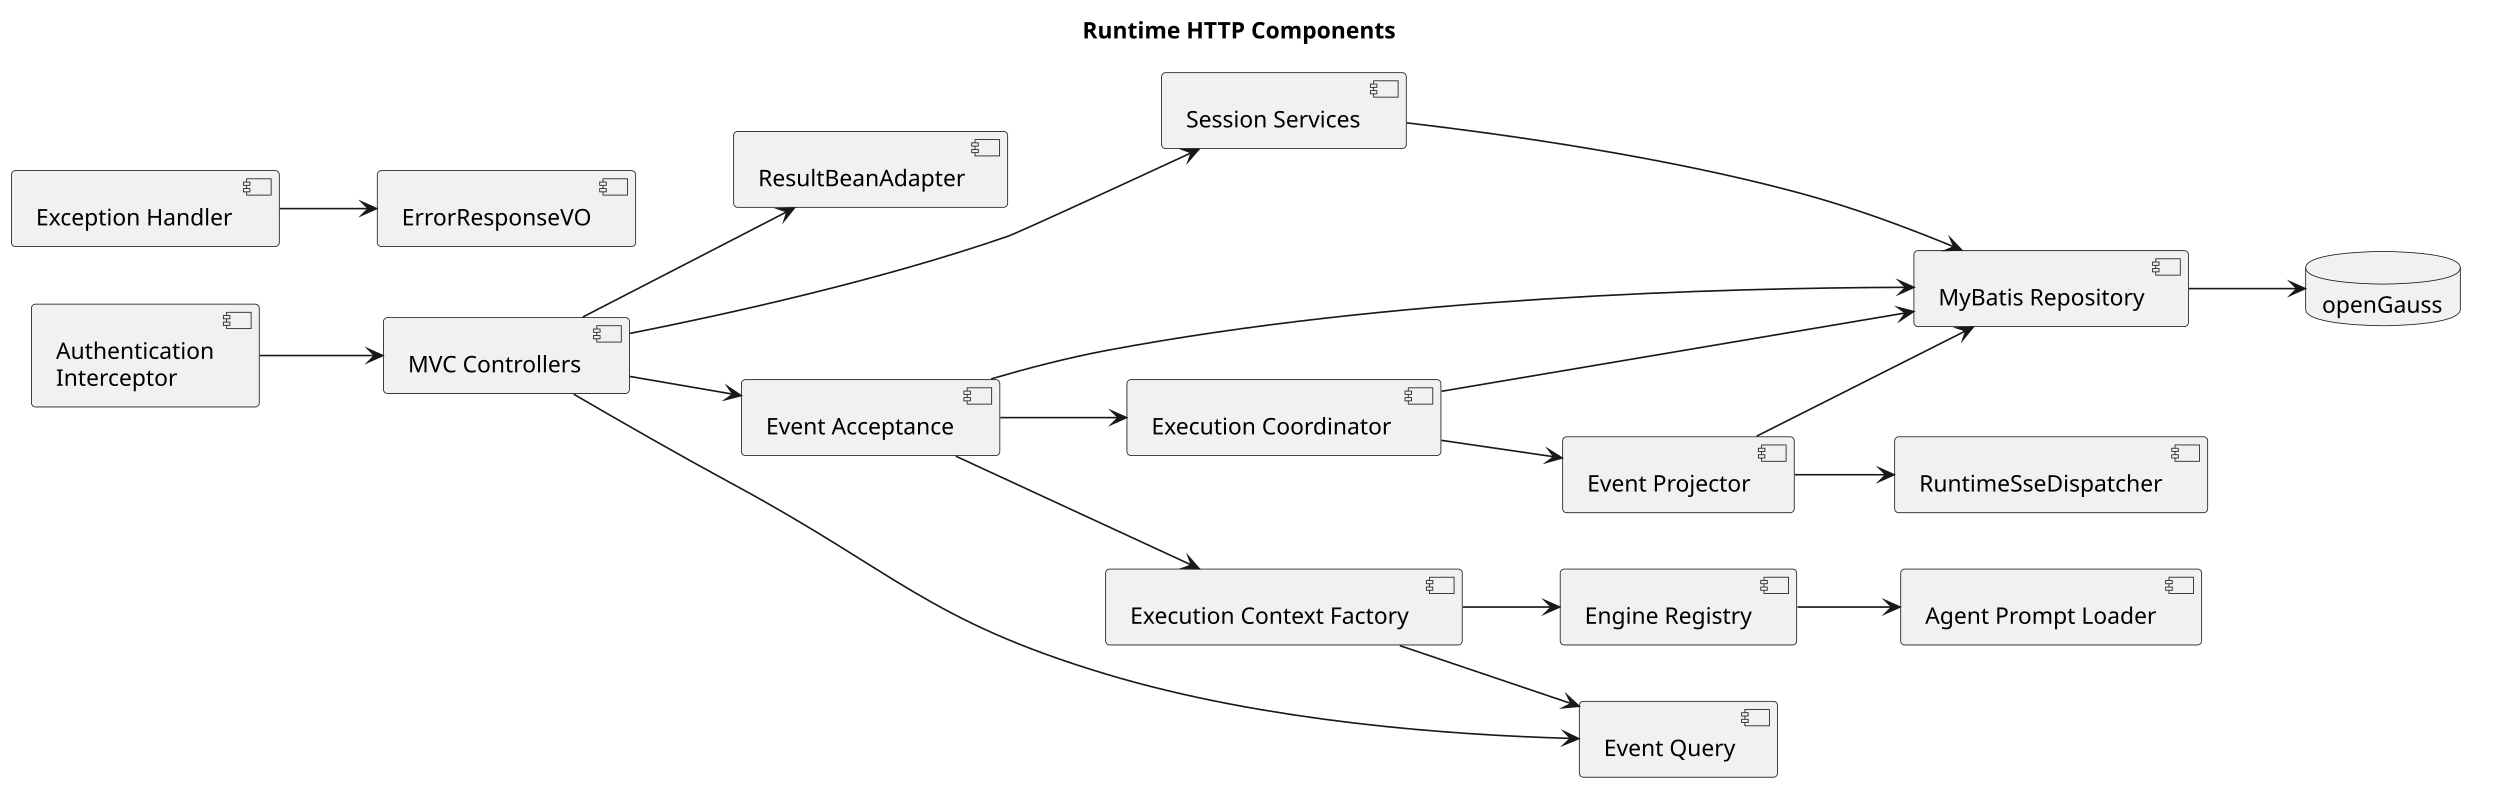
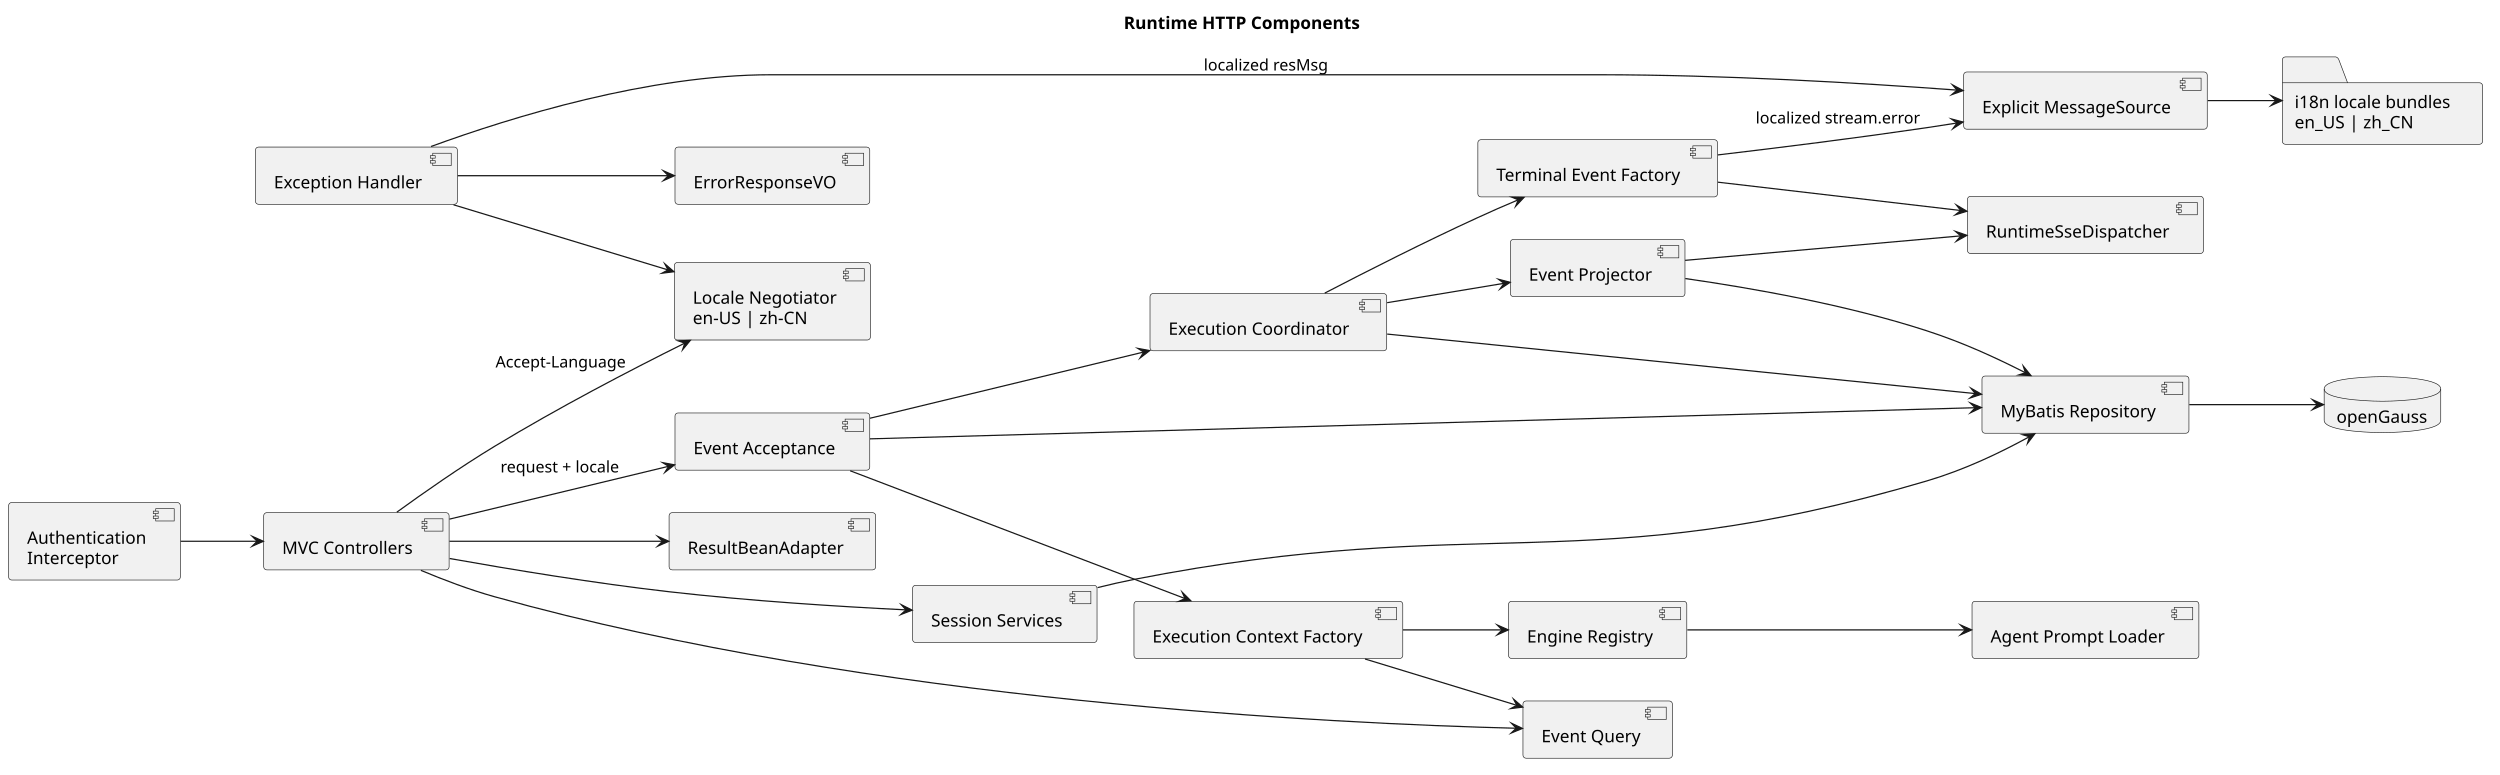
- <svg xmlns="http://www.w3.org/2000/svg" contentStyleType="text/css" data-diagram-type="DESCRIPTION" height="489px" preserveAspectRatio="none" style="width:1531px;height:489px;background:#FFFFFF;" version="1.1" viewBox="0 0 1531 489" width="1531px" zoomAndPan="magnify">
+ <svg xmlns="http://www.w3.org/2000/svg" contentStyleType="text/css" data-diagram-type="DESCRIPTION" height="629px" preserveAspectRatio="none" style="width:2031px;height:629px;background:#FFFFFF;" version="1.1" viewBox="0 0 2031 629" width="2031px" zoomAndPan="magnify">
  <defs />
  <g>
    <g class="title" data-source-line="58">
-       <text fill="#000000" font-family="sans-serif" font-size="14" font-weight="700" lengthAdjust="spacing" textLength="199.001" x="662.85" y="23.535">Runtime HTTP Components</text>
-     </g>
-     <g class="entity" data-qualified-name="Controllers" data-source-line="70" id="ent0001">
-       <rect fill="#F1F1F1" height="46.488" rx="2.5" ry="2.5" style="stroke:#181818;stroke-width:0.5;" width="150.626" x="234.85" y="194.488" />
-       <rect fill="#F1F1F1" height="10" style="stroke:#181818;stroke-width:0.5;" width="15" x="365.476" y="199.488" />
-       <rect fill="#F1F1F1" height="2" style="stroke:#181818;stroke-width:0.5;" width="4" x="363.476" y="201.488" />
-       <rect fill="#F1F1F1" height="2" style="stroke:#181818;stroke-width:0.5;" width="4" x="363.476" y="205.488" />
-       <text fill="#000000" font-family="sans-serif" font-size="14" lengthAdjust="spacing" textLength="110.626" x="249.85" y="228.023">MVC Controllers</text>
-     </g>
-     <g class="entity" data-qualified-name="Auth" data-source-line="71" id="ent0002">
-       <rect fill="#F1F1F1" height="62.977" rx="2.5" ry="2.5" style="stroke:#181818;stroke-width:0.5;" width="139.518" x="19.27" y="186.248" />
-       <rect fill="#F1F1F1" height="10" style="stroke:#181818;stroke-width:0.5;" width="15" x="138.788" y="191.248" />
-       <rect fill="#F1F1F1" height="2" style="stroke:#181818;stroke-width:0.5;" width="4" x="136.788" y="193.248" />
-       <rect fill="#F1F1F1" height="2" style="stroke:#181818;stroke-width:0.5;" width="4" x="136.788" y="197.248" />
-       <text fill="#000000" font-family="sans-serif" font-size="14" lengthAdjust="spacing" textLength="99.518" x="34.27" y="219.783">Authentication</text>
-       <text fill="#000000" font-family="sans-serif" font-size="14" lengthAdjust="spacing" textLength="74.833" x="34.27" y="236.272">Interceptor</text>
-     </g>
-     <g class="entity" data-qualified-name="Errors" data-source-line="72" id="ent0003">
-       <rect fill="#F1F1F1" height="46.488" rx="2.5" ry="2.5" style="stroke:#181818;stroke-width:0.5;" width="164.052" x="7" y="104.488" />
-       <rect fill="#F1F1F1" height="10" style="stroke:#181818;stroke-width:0.5;" width="15" x="151.052" y="109.488" />
-       <rect fill="#F1F1F1" height="2" style="stroke:#181818;stroke-width:0.5;" width="4" x="149.052" y="111.488" />
-       <rect fill="#F1F1F1" height="2" style="stroke:#181818;stroke-width:0.5;" width="4" x="149.052" y="115.488" />
-       <text fill="#000000" font-family="sans-serif" font-size="14" lengthAdjust="spacing" textLength="124.052" x="22" y="138.023">Exception Handler</text>
-     </g>
-     <g class="entity" data-qualified-name="Result" data-source-line="73" id="ent0004">
-       <rect fill="#F1F1F1" height="46.488" rx="2.5" ry="2.5" style="stroke:#181818;stroke-width:0.5;" width="167.811" x="449.28" y="80.488" />
-       <rect fill="#F1F1F1" height="10" style="stroke:#181818;stroke-width:0.5;" width="15" x="597.091" y="85.488" />
-       <rect fill="#F1F1F1" height="2" style="stroke:#181818;stroke-width:0.5;" width="4" x="595.091" y="87.488" />
-       <rect fill="#F1F1F1" height="2" style="stroke:#181818;stroke-width:0.5;" width="4" x="595.091" y="91.488" />
-       <text fill="#000000" font-family="sans-serif" font-size="14" lengthAdjust="spacing" textLength="127.811" x="464.28" y="114.023">ResultBeanAdapter</text>
-     </g>
-     <g class="entity" data-qualified-name="ErrorBody" data-source-line="74" id="ent0005">
-       <rect fill="#F1F1F1" height="46.488" rx="2.5" ry="2.5" style="stroke:#181818;stroke-width:0.5;" width="158.227" x="231.05" y="104.488" />
-       <rect fill="#F1F1F1" height="10" style="stroke:#181818;stroke-width:0.5;" width="15" x="369.277" y="109.488" />
-       <rect fill="#F1F1F1" height="2" style="stroke:#181818;stroke-width:0.5;" width="4" x="367.277" y="111.488" />
-       <rect fill="#F1F1F1" height="2" style="stroke:#181818;stroke-width:0.5;" width="4" x="367.277" y="115.488" />
-       <text fill="#000000" font-family="sans-serif" font-size="14" lengthAdjust="spacing" textLength="118.228" x="246.05" y="138.023">ErrorResponseVO</text>
-     </g>
-     <g class="entity" data-qualified-name="Sessions" data-source-line="75" id="ent0006">
-       <rect fill="#F1F1F1" height="46.488" rx="2.5" ry="2.5" style="stroke:#181818;stroke-width:0.5;" width="149.847" x="711.36" y="44.488" />
-       <rect fill="#F1F1F1" height="10" style="stroke:#181818;stroke-width:0.5;" width="15" x="841.207" y="49.488" />
-       <rect fill="#F1F1F1" height="2" style="stroke:#181818;stroke-width:0.5;" width="4" x="839.207" y="51.488" />
-       <rect fill="#F1F1F1" height="2" style="stroke:#181818;stroke-width:0.5;" width="4" x="839.207" y="55.488" />
-       <text fill="#000000" font-family="sans-serif" font-size="14" lengthAdjust="spacing" textLength="109.847" x="726.36" y="78.023">Session Services</text>
-     </g>
-     <g class="entity" data-qualified-name="Events" data-source-line="76" id="ent0007">
-       <rect fill="#F1F1F1" height="46.488" rx="2.5" ry="2.5" style="stroke:#181818;stroke-width:0.5;" width="158.227" x="454.07" y="232.488" />
-       <rect fill="#F1F1F1" height="10" style="stroke:#181818;stroke-width:0.5;" width="15" x="592.298" y="237.488" />
-       <rect fill="#F1F1F1" height="2" style="stroke:#181818;stroke-width:0.5;" width="4" x="590.298" y="239.488" />
-       <rect fill="#F1F1F1" height="2" style="stroke:#181818;stroke-width:0.5;" width="4" x="590.298" y="243.488" />
-       <text fill="#000000" font-family="sans-serif" font-size="14" lengthAdjust="spacing" textLength="118.228" x="469.07" y="266.023">Event Acceptance</text>
-     </g>
-     <g class="entity" data-qualified-name="Queries" data-source-line="77" id="ent0008">
-       <rect fill="#F1F1F1" height="46.488" rx="2.5" ry="2.5" style="stroke:#181818;stroke-width:0.5;" width="121.395" x="967.18" y="429.488" />
-       <rect fill="#F1F1F1" height="10" style="stroke:#181818;stroke-width:0.5;" width="15" x="1068.575" y="434.488" />
-       <rect fill="#F1F1F1" height="2" style="stroke:#181818;stroke-width:0.5;" width="4" x="1066.575" y="436.488" />
-       <rect fill="#F1F1F1" height="2" style="stroke:#181818;stroke-width:0.5;" width="4" x="1066.575" y="440.488" />
-       <text fill="#000000" font-family="sans-serif" font-size="14" lengthAdjust="spacing" textLength="81.395" x="982.18" y="463.023">Event Query</text>
-     </g>
-     <g class="entity" data-qualified-name="Context" data-source-line="78" id="ent0009">
-       <rect fill="#F1F1F1" height="46.488" rx="2.5" ry="2.5" style="stroke:#181818;stroke-width:0.5;" width="218.384" x="677.09" y="348.488" />
-       <rect fill="#F1F1F1" height="10" style="stroke:#181818;stroke-width:0.5;" width="15" x="875.474" y="353.488" />
-       <rect fill="#F1F1F1" height="2" style="stroke:#181818;stroke-width:0.5;" width="4" x="873.474" y="355.488" />
-       <rect fill="#F1F1F1" height="2" style="stroke:#181818;stroke-width:0.5;" width="4" x="873.474" y="359.488" />
-       <text fill="#000000" font-family="sans-serif" font-size="14" lengthAdjust="spacing" textLength="178.384" x="692.09" y="382.023">Execution Context Factory</text>
-     </g>
-     <g class="entity" data-qualified-name="Coordinator" data-source-line="79" id="ent0010">
-       <rect fill="#F1F1F1" height="46.488" rx="2.5" ry="2.5" style="stroke:#181818;stroke-width:0.5;" width="192.291" x="690.14" y="232.488" />
-       <rect fill="#F1F1F1" height="10" style="stroke:#181818;stroke-width:0.5;" width="15" x="862.431" y="237.488" />
-       <rect fill="#F1F1F1" height="2" style="stroke:#181818;stroke-width:0.5;" width="4" x="860.431" y="239.488" />
-       <rect fill="#F1F1F1" height="2" style="stroke:#181818;stroke-width:0.5;" width="4" x="860.431" y="243.488" />
-       <text fill="#000000" font-family="sans-serif" font-size="14" lengthAdjust="spacing" textLength="152.291" x="705.14" y="266.023">Execution Coordinator</text>
-     </g>
-     <g class="entity" data-qualified-name="Projector" data-source-line="80" id="ent0011">
-       <rect fill="#F1F1F1" height="46.488" rx="2.5" ry="2.5" style="stroke:#181818;stroke-width:0.5;" width="141.849" x="956.96" y="267.488" />
-       <rect fill="#F1F1F1" height="10" style="stroke:#181818;stroke-width:0.5;" width="15" x="1078.809" y="272.488" />
-       <rect fill="#F1F1F1" height="2" style="stroke:#181818;stroke-width:0.5;" width="4" x="1076.809" y="274.488" />
-       <rect fill="#F1F1F1" height="2" style="stroke:#181818;stroke-width:0.5;" width="4" x="1076.809" y="278.488" />
-       <text fill="#000000" font-family="sans-serif" font-size="14" lengthAdjust="spacing" textLength="101.849" x="971.96" y="301.023">Event Projector</text>
-     </g>
-     <g class="entity" data-qualified-name="Sse" data-source-line="81" id="ent0012">
-       <rect fill="#F1F1F1" height="46.488" rx="2.5" ry="2.5" style="stroke:#181818;stroke-width:0.5;" width="191.696" x="1160.29" y="267.488" />
-       <rect fill="#F1F1F1" height="10" style="stroke:#181818;stroke-width:0.5;" width="15" x="1331.986" y="272.488" />
-       <rect fill="#F1F1F1" height="2" style="stroke:#181818;stroke-width:0.5;" width="4" x="1329.986" y="274.488" />
-       <rect fill="#F1F1F1" height="2" style="stroke:#181818;stroke-width:0.5;" width="4" x="1329.986" y="278.488" />
-       <text fill="#000000" font-family="sans-serif" font-size="14" lengthAdjust="spacing" textLength="151.696" x="1175.29" y="301.023">RuntimeSseDispatcher</text>
-     </g>
-     <g class="entity" data-qualified-name="Engine" data-source-line="82" id="ent0013">
-       <rect fill="#F1F1F1" height="46.488" rx="2.5" ry="2.5" style="stroke:#181818;stroke-width:0.5;" width="144.815" x="955.47" y="348.488" />
-       <rect fill="#F1F1F1" height="10" style="stroke:#181818;stroke-width:0.5;" width="15" x="1080.285" y="353.488" />
-       <rect fill="#F1F1F1" height="2" style="stroke:#181818;stroke-width:0.5;" width="4" x="1078.285" y="355.488" />
-       <rect fill="#F1F1F1" height="2" style="stroke:#181818;stroke-width:0.5;" width="4" x="1078.285" y="359.488" />
-       <text fill="#000000" font-family="sans-serif" font-size="14" lengthAdjust="spacing" textLength="104.815" x="970.47" y="382.023">Engine Registry</text>
-     </g>
-     <g class="entity" data-qualified-name="Prompt" data-source-line="83" id="ent0014">
-       <rect fill="#F1F1F1" height="46.488" rx="2.5" ry="2.5" style="stroke:#181818;stroke-width:0.5;" width="184.293" x="1163.99" y="348.488" />
-       <rect fill="#F1F1F1" height="10" style="stroke:#181818;stroke-width:0.5;" width="15" x="1328.283" y="353.488" />
-       <rect fill="#F1F1F1" height="2" style="stroke:#181818;stroke-width:0.5;" width="4" x="1326.283" y="355.488" />
-       <rect fill="#F1F1F1" height="2" style="stroke:#181818;stroke-width:0.5;" width="4" x="1326.283" y="359.488" />
-       <text fill="#000000" font-family="sans-serif" font-size="14" lengthAdjust="spacing" textLength="144.293" x="1178.99" y="382.023">Agent Prompt Loader</text>
-     </g>
-     <g class="entity" data-qualified-name="Repository" data-source-line="84" id="ent0015">
-       <rect fill="#F1F1F1" height="46.488" rx="2.5" ry="2.5" style="stroke:#181818;stroke-width:0.5;" width="168.133" x="1172.07" y="153.488" />
-       <rect fill="#F1F1F1" height="10" style="stroke:#181818;stroke-width:0.5;" width="15" x="1320.203" y="158.488" />
-       <rect fill="#F1F1F1" height="2" style="stroke:#181818;stroke-width:0.5;" width="4" x="1318.203" y="160.488" />
-       <rect fill="#F1F1F1" height="2" style="stroke:#181818;stroke-width:0.5;" width="4" x="1318.203" y="164.488" />
-       <text fill="#000000" font-family="sans-serif" font-size="14" lengthAdjust="spacing" textLength="128.133" x="1187.07" y="187.023">MyBatis Repository</text>
-     </g>
-     <g class="entity" data-qualified-name="Db" data-source-line="85" id="ent0016">
-       <path d="M1411.99,163.988 C1411.99,153.988 1459.345,153.988 1459.345,153.988 C1459.345,153.988 1506.7,153.988 1506.7,163.988 L1506.7,189.477 C1506.7,199.477 1459.345,199.477 1459.345,199.477 C1459.345,199.477 1411.99,199.477 1411.99,189.477 L1411.99,163.988" fill="#F1F1F1" style="stroke:#181818;stroke-width:0.5;" />
-       <path d="M1411.99,163.988 C1411.99,173.988 1459.345,173.988 1459.345,173.988 C1459.345,173.988 1506.7,173.988 1506.7,163.988" fill="none" style="stroke:#181818;stroke-width:0.5;" />
-       <text fill="#000000" font-family="sans-serif" font-size="14" lengthAdjust="spacing" textLength="74.71" x="1421.99" y="191.523">openGauss</text>
-     </g>
-     <g class="link" data-entity-1="ent0002" data-entity-2="ent0001" data-link-type="dependency" data-source-line="87" id="lnk17">
-       <path d="M159.06,217.738 C183.02,217.738 205,217.738 229.4,217.738" fill="none" id="Auth-to-Controllers" style="stroke:#181818;stroke-width:1;" />
-       <polygon fill="#181818" points="234.4,217.738,225.4,213.738,229.4,217.738,225.4,221.738,234.4,217.738" style="stroke:#181818;stroke-width:1;stroke-linejoin:miter;stroke-miterlimit:10;" />
-     </g>
-     <g class="link" data-entity-1="ent0001" data-entity-2="ent0006" data-link-type="dependency" data-source-line="88" id="lnk18">
-       <path d="M385.88,204.148 C448.54,191.758 539.91,171.328 617.09,144.738 C623.14,142.648 682.402,115.367 729.642,93.517" fill="none" id="Controllers-to-Sessions" style="stroke:#181818;stroke-width:1;" />
-       <polygon fill="#181818" points="734.18,91.418,724.332,91.566,729.642,93.517,727.691,98.827,734.18,91.418" style="stroke:#181818;stroke-width:1;stroke-linejoin:miter;stroke-miterlimit:10;" />
-     </g>
-     <g class="link" data-entity-1="ent0001" data-entity-2="ent0007" data-link-type="dependency" data-source-line="89" id="lnk19">
-       <path d="M385.68,230.548 C407.62,234.318 426.742,237.601 448.902,241.411" fill="none" id="Controllers-to-Events" style="stroke:#181818;stroke-width:1;" />
-       <polygon fill="#181818" points="453.83,242.258,445.638,236.791,448.902,241.411,444.282,244.675,453.83,242.258" style="stroke:#181818;stroke-width:1;stroke-linejoin:miter;stroke-miterlimit:10;" />
-     </g>
-     <g class="link" data-entity-1="ent0001" data-entity-2="ent0008" data-link-type="dependency" data-source-line="90" id="lnk20">
-       <path d="M351.37,241.418 C378.77,257.388 415.98,278.748 449.28,296.738 C549.25,350.738 568.29,379.978 677.09,412.738 C775.71,442.428 891.052,450.22 961.792,452.18" fill="none" id="Controllers-to-Queries" style="stroke:#181818;stroke-width:1;" />
-       <polygon fill="#181818" points="966.79,452.318,957.904,448.07,961.792,452.18,957.683,456.067,966.79,452.318" style="stroke:#181818;stroke-width:1;stroke-linejoin:miter;stroke-miterlimit:10;" />
-     </g>
-     <g class="link" data-entity-1="ent0001" data-entity-2="ent0004" data-link-type="dependency" data-source-line="91" id="lnk21">
-       <path d="M356.96,194.108 C394.89,174.548 444.086,149.169 482.006,129.619" fill="none" id="Controllers-to-Result" style="stroke:#181818;stroke-width:1;" />
-       <polygon fill="#181818" points="486.45,127.328,476.618,127.897,482.006,129.619,480.284,135.008,486.45,127.328" style="stroke:#181818;stroke-width:1;stroke-linejoin:miter;stroke-miterlimit:10;" />
-     </g>
-     <g class="link" data-entity-1="ent0003" data-entity-2="ent0005" data-link-type="dependency" data-source-line="92" id="lnk22">
-       <path d="M171.31,127.738 C190.68,127.738 206.31,127.738 225.56,127.738" fill="none" id="Errors-to-ErrorBody" style="stroke:#181818;stroke-width:1;" />
-       <polygon fill="#181818" points="230.56,127.738,221.56,123.738,225.56,127.738,221.56,131.738,230.56,127.738" style="stroke:#181818;stroke-width:1;stroke-linejoin:miter;stroke-miterlimit:10;" />
-     </g>
-     <g class="link" data-entity-1="ent0006" data-entity-2="ent0015" data-link-type="dependency" data-source-line="93" id="lnk23">
-       <path d="M861.54,75.238 C925.54,82.738 1020.01,96.278 1100.29,117.738 C1134.61,126.908 1167.237,139.065 1196.597,151.155" fill="none" id="Sessions-to-Repository" style="stroke:#181818;stroke-width:1;" />
-       <polygon fill="#181818" points="1201.22,153.058,1194.421,145.933,1196.597,151.155,1191.375,153.33,1201.22,153.058" style="stroke:#181818;stroke-width:1;stroke-linejoin:miter;stroke-miterlimit:10;" />
-     </g>
-     <g class="link" data-entity-1="ent0007" data-entity-2="ent0015" data-link-type="dependency" data-source-line="94" id="lnk24">
-       <path d="M606.99,232.018 C629.28,225.518 654.01,219.088 677.09,214.738 C851.04,181.958 1054.02,176.303 1167.03,175.963" fill="none" id="Events-to-Repository" style="stroke:#181818;stroke-width:1;" />
-       <polygon fill="#181818" points="1172.03,175.948,1163.018,171.975,1167.03,175.963,1163.042,179.975,1172.03,175.948" style="stroke:#181818;stroke-width:1;stroke-linejoin:miter;stroke-miterlimit:10;" />
-     </g>
-     <g class="link" data-entity-1="ent0007" data-entity-2="ent0009" data-link-type="dependency" data-source-line="95" id="lnk25">
-       <path d="M585.3,279.348 C628.75,299.418 686.271,325.992 729.701,346.052" fill="none" id="Events-to-Context" style="stroke:#181818;stroke-width:1;" />
-       <polygon fill="#181818" points="734.24,348.148,727.747,340.743,729.701,346.052,724.392,348.006,734.24,348.148" style="stroke:#181818;stroke-width:1;stroke-linejoin:miter;stroke-miterlimit:10;" />
-     </g>
-     <g class="link" data-entity-1="ent0007" data-entity-2="ent0010" data-link-type="dependency" data-source-line="96" id="lnk26">
-       <path d="M612.6,255.738 C637.06,255.738 659.32,255.738 684.81,255.738" fill="none" id="Events-to-Coordinator" style="stroke:#181818;stroke-width:1;" />
-       <polygon fill="#181818" points="689.81,255.738,680.81,251.738,684.81,255.738,680.81,259.738,689.81,255.738" style="stroke:#181818;stroke-width:1;stroke-linejoin:miter;stroke-miterlimit:10;" />
-     </g>
-     <g class="link" data-entity-1="ent0009" data-entity-2="ent0008" data-link-type="dependency" data-source-line="97" id="lnk27">
-       <path d="M857.23,395.378 C892.04,407.148 928.943,419.627 962.263,430.887" fill="none" id="Context-to-Queries" style="stroke:#181818;stroke-width:1;" />
-       <polygon fill="#181818" points="967,432.488,959.754,425.817,962.263,430.887,957.193,433.396,967,432.488" style="stroke:#181818;stroke-width:1;stroke-linejoin:miter;stroke-miterlimit:10;" />
-     </g>
-     <g class="link" data-entity-1="ent0009" data-entity-2="ent0013" data-link-type="dependency" data-source-line="98" id="lnk28">
-       <path d="M895.87,371.738 C915.92,371.738 931.41,371.738 950.04,371.738" fill="none" id="Context-to-Engine" style="stroke:#181818;stroke-width:1;" />
-       <polygon fill="#181818" points="955.04,371.738,946.04,367.738,950.04,371.738,946.04,375.738,955.04,371.738" style="stroke:#181818;stroke-width:1;stroke-linejoin:miter;stroke-miterlimit:10;" />
-     </g>
-     <g class="link" data-entity-1="ent0010" data-entity-2="ent0011" data-link-type="dependency" data-source-line="99" id="lnk29">
-       <path d="M882.67,269.668 C907.33,273.268 928.492,276.367 951.612,279.737" fill="none" id="Coordinator-to-Projector" style="stroke:#181818;stroke-width:1;" />
-       <polygon fill="#181818" points="956.56,280.458,948.231,275.202,951.612,279.737,947.077,283.118,956.56,280.458" style="stroke:#181818;stroke-width:1;stroke-linejoin:miter;stroke-miterlimit:10;" />
-     </g>
-     <g class="link" data-entity-1="ent0010" data-entity-2="ent0015" data-link-type="dependency" data-source-line="100" id="lnk30">
-       <path d="M882.81,239.608 C967.79,225.258 1085.91,205.311 1166.96,191.621" fill="none" id="Coordinator-to-Repository" style="stroke:#181818;stroke-width:1;" />
-       <polygon fill="#181818" points="1171.89,190.788,1162.35,188.343,1166.96,191.621,1163.682,196.231,1171.89,190.788" style="stroke:#181818;stroke-width:1;stroke-linejoin:miter;stroke-miterlimit:10;" />
-     </g>
-     <g class="link" data-entity-1="ent0011" data-entity-2="ent0015" data-link-type="dependency" data-source-line="101" id="lnk31">
-       <path d="M1075.76,267.108 C1114.59,247.548 1165.034,222.127 1203.854,202.577" fill="none" id="Projector-to-Repository" style="stroke:#181818;stroke-width:1;" />
-       <polygon fill="#181818" points="1208.32,200.328,1198.483,200.804,1203.854,202.577,1202.081,207.949,1208.32,200.328" style="stroke:#181818;stroke-width:1;stroke-linejoin:miter;stroke-miterlimit:10;" />
-     </g>
-     <g class="link" data-entity-1="ent0011" data-entity-2="ent0012" data-link-type="dependency" data-source-line="102" id="lnk32">
-       <path d="M1099.23,290.738 C1118.43,290.738 1134.56,290.738 1154.89,290.738" fill="none" id="Projector-to-Sse" style="stroke:#181818;stroke-width:1;" />
-       <polygon fill="#181818" points="1159.89,290.738,1150.89,286.738,1154.89,290.738,1150.89,294.738,1159.89,290.738" style="stroke:#181818;stroke-width:1;stroke-linejoin:miter;stroke-miterlimit:10;" />
-     </g>
-     <g class="link" data-entity-1="ent0013" data-entity-2="ent0014" data-link-type="dependency" data-source-line="103" id="lnk33">
-       <path d="M1100.78,371.738 C1120.71,371.738 1137.61,371.738 1158.5,371.738" fill="none" id="Engine-to-Prompt" style="stroke:#181818;stroke-width:1;" />
-       <polygon fill="#181818" points="1163.5,371.738,1154.5,367.738,1158.5,371.738,1154.5,375.738,1163.5,371.738" style="stroke:#181818;stroke-width:1;stroke-linejoin:miter;stroke-miterlimit:10;" />
-     </g>
-     <g class="link" data-entity-1="ent0015" data-entity-2="ent0016" data-link-type="dependency" data-source-line="104" id="lnk34">
-       <path d="M1340.43,176.738 C1364.75,176.738 1385.47,176.738 1406.66,176.738" fill="none" id="Repository-to-Db" style="stroke:#181818;stroke-width:1;" />
-       <polygon fill="#181818" points="1411.66,176.738,1402.66,172.738,1406.66,176.738,1402.66,180.738,1411.66,176.738" style="stroke:#181818;stroke-width:1;stroke-linejoin:miter;stroke-miterlimit:10;" />
+       <text fill="#000000" font-family="sans-serif" font-size="14" font-weight="700" lengthAdjust="spacing" textLength="199.001" x="912.919" y="23.535">Runtime HTTP Components</text>
+     </g>
+     <g class="entity" data-qualified-name="Controllers" data-source-line="74" id="ent0001">
+       <rect fill="#F1F1F1" height="46.488" rx="2.5" ry="2.5" style="stroke:#181818;stroke-width:0.5;" width="150.626" x="214.23" y="416.481" />
+       <rect fill="#F1F1F1" height="10" style="stroke:#181818;stroke-width:0.5;" width="15" x="344.856" y="421.481" />
+       <rect fill="#F1F1F1" height="2" style="stroke:#181818;stroke-width:0.5;" width="4" x="342.856" y="423.481" />
+       <rect fill="#F1F1F1" height="2" style="stroke:#181818;stroke-width:0.5;" width="4" x="342.856" y="427.481" />
+       <text fill="#000000" font-family="sans-serif" font-size="14" lengthAdjust="spacing" textLength="110.626" x="229.23" y="450.016">MVC Controllers</text>
+     </g>
+     <g class="entity" data-qualified-name="Auth" data-source-line="75" id="ent0002">
+       <rect fill="#F1F1F1" height="62.977" rx="2.5" ry="2.5" style="stroke:#181818;stroke-width:0.5;" width="139.518" x="7" y="408.24" />
+       <rect fill="#F1F1F1" height="10" style="stroke:#181818;stroke-width:0.5;" width="15" x="126.518" y="413.24" />
+       <rect fill="#F1F1F1" height="2" style="stroke:#181818;stroke-width:0.5;" width="4" x="124.518" y="415.24" />
+       <rect fill="#F1F1F1" height="2" style="stroke:#181818;stroke-width:0.5;" width="4" x="124.518" y="419.24" />
+       <text fill="#000000" font-family="sans-serif" font-size="14" lengthAdjust="spacing" textLength="99.518" x="22" y="441.776">Authentication</text>
+       <text fill="#000000" font-family="sans-serif" font-size="14" lengthAdjust="spacing" textLength="74.833" x="22" y="458.264">Interceptor</text>
+     </g>
+     <g class="entity" data-qualified-name="LocaleNegotiator" data-source-line="76" id="ent0003">
+       <rect fill="#F1F1F1" height="62.977" rx="2.5" ry="2.5" style="stroke:#181818;stroke-width:0.5;" width="159.294" x="547.83" y="213.24" />
+       <rect fill="#F1F1F1" height="10" style="stroke:#181818;stroke-width:0.5;" width="15" x="687.124" y="218.24" />
+       <rect fill="#F1F1F1" height="2" style="stroke:#181818;stroke-width:0.5;" width="4" x="685.124" y="220.24" />
+       <rect fill="#F1F1F1" height="2" style="stroke:#181818;stroke-width:0.5;" width="4" x="685.124" y="224.24" />
+       <text fill="#000000" font-family="sans-serif" font-size="14" lengthAdjust="spacing" textLength="119.294" x="562.83" y="246.776">Locale Negotiator</text>
+       <text fill="#000000" font-family="sans-serif" font-size="14" lengthAdjust="spacing" textLength="100.762" x="562.83" y="263.264">en-US | zh-CN</text>
+     </g>
+     <g class="entity" data-qualified-name="Errors" data-source-line="77" id="ent0004">
+       <rect fill="#F1F1F1" height="46.488" rx="2.5" ry="2.5" style="stroke:#181818;stroke-width:0.5;" width="164.052" x="207.52" y="119.481" />
+       <rect fill="#F1F1F1" height="10" style="stroke:#181818;stroke-width:0.5;" width="15" x="351.572" y="124.481" />
+       <rect fill="#F1F1F1" height="2" style="stroke:#181818;stroke-width:0.5;" width="4" x="349.572" y="126.481" />
+       <rect fill="#F1F1F1" height="2" style="stroke:#181818;stroke-width:0.5;" width="4" x="349.572" y="130.481" />
+       <text fill="#000000" font-family="sans-serif" font-size="14" lengthAdjust="spacing" textLength="124.052" x="222.52" y="153.016">Exception Handler</text>
+     </g>
+     <g class="entity" data-qualified-name="Result" data-source-line="78" id="ent0005">
+       <rect fill="#F1F1F1" height="46.488" rx="2.5" ry="2.5" style="stroke:#181818;stroke-width:0.5;" width="167.811" x="543.57" y="416.481" />
+       <rect fill="#F1F1F1" height="10" style="stroke:#181818;stroke-width:0.5;" width="15" x="691.381" y="421.481" />
+       <rect fill="#F1F1F1" height="2" style="stroke:#181818;stroke-width:0.5;" width="4" x="689.381" y="423.481" />
+       <rect fill="#F1F1F1" height="2" style="stroke:#181818;stroke-width:0.5;" width="4" x="689.381" y="427.481" />
+       <text fill="#000000" font-family="sans-serif" font-size="14" lengthAdjust="spacing" textLength="127.811" x="558.57" y="450.016">ResultBeanAdapter</text>
+     </g>
+     <g class="entity" data-qualified-name="ErrorBody" data-source-line="79" id="ent0006">
+       <rect fill="#F1F1F1" height="46.488" rx="2.5" ry="2.5" style="stroke:#181818;stroke-width:0.5;" width="158.227" x="548.36" y="119.481" />
+       <rect fill="#F1F1F1" height="10" style="stroke:#181818;stroke-width:0.5;" width="15" x="686.587" y="124.481" />
+       <rect fill="#F1F1F1" height="2" style="stroke:#181818;stroke-width:0.5;" width="4" x="684.587" y="126.481" />
+       <rect fill="#F1F1F1" height="2" style="stroke:#181818;stroke-width:0.5;" width="4" x="684.587" y="130.481" />
+       <text fill="#000000" font-family="sans-serif" font-size="14" lengthAdjust="spacing" textLength="118.228" x="563.36" y="153.016">ErrorResponseVO</text>
+     </g>
+     <g class="entity" data-qualified-name="MessageSource" data-source-line="80" id="ent0007">
+       <rect fill="#F1F1F1" height="46.488" rx="2.5" ry="2.5" style="stroke:#181818;stroke-width:0.5;" width="197.883" x="1595.28" y="58.48" />
+       <rect fill="#F1F1F1" height="10" style="stroke:#181818;stroke-width:0.5;" width="15" x="1773.163" y="63.48" />
+       <rect fill="#F1F1F1" height="2" style="stroke:#181818;stroke-width:0.5;" width="4" x="1771.163" y="65.481" />
+       <rect fill="#F1F1F1" height="2" style="stroke:#181818;stroke-width:0.5;" width="4" x="1771.163" y="69.481" />
+       <text fill="#000000" font-family="sans-serif" font-size="14" lengthAdjust="spacing" textLength="157.883" x="1610.28" y="92.016">Explicit MessageSource</text>
+     </g>
+     <g class="entity" data-qualified-name="Bundles" data-source-line="81" id="ent0008">
+       <path d="M1856.66,46.24 L1897.66,46.24 A3.75,3.75 0 0 1 1900.16,48.74 L1907.16,67.24 L2014.339,67.24 A2.5,2.5 0 0 1 2016.839,69.74 L2016.839,114.717 A2.5,2.5 0 0 1 2014.339,117.217 L1856.66,117.217 A2.5,2.5 0 0 1 1854.16,114.717 L1854.16,48.74 A2.5,2.5 0 0 1 1856.66,46.24" fill="#F1F1F1" style="stroke:#181818;stroke-width:0.5;" />
+       <line style="stroke:#181818;stroke-width:0.5;" x1="1854.16" x2="1907.16" y1="67.24" y2="67.24" />
+       <text fill="#000000" font-family="sans-serif" font-size="14" lengthAdjust="spacing" textLength="132.679" x="1864.16" y="87.776">i18n locale bundles</text>
+       <text fill="#000000" font-family="sans-serif" font-size="14" lengthAdjust="spacing" textLength="98.561" x="1864.16" y="104.264">en_US | zh_CN</text>
+     </g>
+     <g class="entity" data-qualified-name="Sessions" data-source-line="82" id="ent0009">
+       <rect fill="#F1F1F1" height="46.488" rx="2.5" ry="2.5" style="stroke:#181818;stroke-width:0.5;" width="149.847" x="741.38" y="475.481" />
+       <rect fill="#F1F1F1" height="10" style="stroke:#181818;stroke-width:0.5;" width="15" x="871.227" y="480.481" />
+       <rect fill="#F1F1F1" height="2" style="stroke:#181818;stroke-width:0.5;" width="4" x="869.227" y="482.481" />
+       <rect fill="#F1F1F1" height="2" style="stroke:#181818;stroke-width:0.5;" width="4" x="869.227" y="486.481" />
+       <text fill="#000000" font-family="sans-serif" font-size="14" lengthAdjust="spacing" textLength="109.847" x="756.38" y="509.016">Session Services</text>
+     </g>
+     <g class="entity" data-qualified-name="Events" data-source-line="83" id="ent0010">
+       <rect fill="#F1F1F1" height="46.488" rx="2.5" ry="2.5" style="stroke:#181818;stroke-width:0.5;" width="158.227" x="548.36" y="335.481" />
+       <rect fill="#F1F1F1" height="10" style="stroke:#181818;stroke-width:0.5;" width="15" x="686.587" y="340.481" />
+       <rect fill="#F1F1F1" height="2" style="stroke:#181818;stroke-width:0.5;" width="4" x="684.587" y="342.481" />
+       <rect fill="#F1F1F1" height="2" style="stroke:#181818;stroke-width:0.5;" width="4" x="684.587" y="346.481" />
+       <text fill="#000000" font-family="sans-serif" font-size="14" lengthAdjust="spacing" textLength="118.228" x="563.36" y="369.016">Event Acceptance</text>
+     </g>
+     <g class="entity" data-qualified-name="Queries" data-source-line="84" id="ent0011">
+       <rect fill="#F1F1F1" height="46.488" rx="2.5" ry="2.5" style="stroke:#181818;stroke-width:0.5;" width="121.395" x="1237.25" y="569.481" />
+       <rect fill="#F1F1F1" height="10" style="stroke:#181818;stroke-width:0.5;" width="15" x="1338.646" y="574.481" />
+       <rect fill="#F1F1F1" height="2" style="stroke:#181818;stroke-width:0.5;" width="4" x="1336.646" y="576.481" />
+       <rect fill="#F1F1F1" height="2" style="stroke:#181818;stroke-width:0.5;" width="4" x="1336.646" y="580.481" />
+       <text fill="#000000" font-family="sans-serif" font-size="14" lengthAdjust="spacing" textLength="81.395" x="1252.25" y="603.016">Event Query</text>
+     </g>
+     <g class="entity" data-qualified-name="Context" data-source-line="85" id="ent0012">
+       <rect fill="#F1F1F1" height="46.488" rx="2.5" ry="2.5" style="stroke:#181818;stroke-width:0.5;" width="218.384" x="921.23" y="488.481" />
+       <rect fill="#F1F1F1" height="10" style="stroke:#181818;stroke-width:0.5;" width="15" x="1119.614" y="493.481" />
+       <rect fill="#F1F1F1" height="2" style="stroke:#181818;stroke-width:0.5;" width="4" x="1117.614" y="495.481" />
+       <rect fill="#F1F1F1" height="2" style="stroke:#181818;stroke-width:0.5;" width="4" x="1117.614" y="499.481" />
+       <text fill="#000000" font-family="sans-serif" font-size="14" lengthAdjust="spacing" textLength="178.384" x="936.23" y="522.016">Execution Context Factory</text>
+     </g>
+     <g class="entity" data-qualified-name="Coordinator" data-source-line="86" id="ent0013">
+       <rect fill="#F1F1F1" height="46.488" rx="2.5" ry="2.5" style="stroke:#181818;stroke-width:0.5;" width="192.291" x="934.27" y="238.481" />
+       <rect fill="#F1F1F1" height="10" style="stroke:#181818;stroke-width:0.5;" width="15" x="1106.561" y="243.481" />
+       <rect fill="#F1F1F1" height="2" style="stroke:#181818;stroke-width:0.5;" width="4" x="1104.561" y="245.481" />
+       <rect fill="#F1F1F1" height="2" style="stroke:#181818;stroke-width:0.5;" width="4" x="1104.561" y="249.481" />
+       <text fill="#000000" font-family="sans-serif" font-size="14" lengthAdjust="spacing" textLength="152.291" x="949.27" y="272.016">Execution Coordinator</text>
+     </g>
+     <g class="entity" data-qualified-name="TerminalEvents" data-source-line="87" id="ent0014">
+       <rect fill="#F1F1F1" height="46.488" rx="2.5" ry="2.5" style="stroke:#181818;stroke-width:0.5;" width="194.67" x="1200.61" y="113.481" />
+       <rect fill="#F1F1F1" height="10" style="stroke:#181818;stroke-width:0.5;" width="15" x="1375.28" y="118.481" />
+       <rect fill="#F1F1F1" height="2" style="stroke:#181818;stroke-width:0.5;" width="4" x="1373.28" y="120.481" />
+       <rect fill="#F1F1F1" height="2" style="stroke:#181818;stroke-width:0.5;" width="4" x="1373.28" y="124.481" />
+       <text fill="#000000" font-family="sans-serif" font-size="14" lengthAdjust="spacing" textLength="154.67" x="1215.61" y="147.016">Terminal Event Factory</text>
+     </g>
+     <g class="entity" data-qualified-name="Projector" data-source-line="88" id="ent0015">
+       <rect fill="#F1F1F1" height="46.488" rx="2.5" ry="2.5" style="stroke:#181818;stroke-width:0.5;" width="141.849" x="1227.02" y="194.481" />
+       <rect fill="#F1F1F1" height="10" style="stroke:#181818;stroke-width:0.5;" width="15" x="1348.869" y="199.481" />
+       <rect fill="#F1F1F1" height="2" style="stroke:#181818;stroke-width:0.5;" width="4" x="1346.869" y="201.481" />
+       <rect fill="#F1F1F1" height="2" style="stroke:#181818;stroke-width:0.5;" width="4" x="1346.869" y="205.481" />
+       <text fill="#000000" font-family="sans-serif" font-size="14" lengthAdjust="spacing" textLength="101.849" x="1242.02" y="228.016">Event Projector</text>
+     </g>
+     <g class="entity" data-qualified-name="Sse" data-source-line="89" id="ent0016">
+       <rect fill="#F1F1F1" height="46.488" rx="2.5" ry="2.5" style="stroke:#181818;stroke-width:0.5;" width="191.696" x="1598.37" y="159.481" />
+       <rect fill="#F1F1F1" height="10" style="stroke:#181818;stroke-width:0.5;" width="15" x="1770.066" y="164.481" />
+       <rect fill="#F1F1F1" height="2" style="stroke:#181818;stroke-width:0.5;" width="4" x="1768.066" y="166.481" />
+       <rect fill="#F1F1F1" height="2" style="stroke:#181818;stroke-width:0.5;" width="4" x="1768.066" y="170.481" />
+       <text fill="#000000" font-family="sans-serif" font-size="14" lengthAdjust="spacing" textLength="151.696" x="1613.37" y="193.016">RuntimeSseDispatcher</text>
+     </g>
+     <g class="entity" data-qualified-name="Engine" data-source-line="90" id="ent0017">
+       <rect fill="#F1F1F1" height="46.488" rx="2.5" ry="2.5" style="stroke:#181818;stroke-width:0.5;" width="144.815" x="1225.54" y="488.481" />
+       <rect fill="#F1F1F1" height="10" style="stroke:#181818;stroke-width:0.5;" width="15" x="1350.355" y="493.481" />
+       <rect fill="#F1F1F1" height="2" style="stroke:#181818;stroke-width:0.5;" width="4" x="1348.355" y="495.481" />
+       <rect fill="#F1F1F1" height="2" style="stroke:#181818;stroke-width:0.5;" width="4" x="1348.355" y="499.481" />
+       <text fill="#000000" font-family="sans-serif" font-size="14" lengthAdjust="spacing" textLength="104.815" x="1240.54" y="522.016">Engine Registry</text>
+     </g>
+     <g class="entity" data-qualified-name="Prompt" data-source-line="91" id="ent0018">
+       <rect fill="#F1F1F1" height="46.488" rx="2.5" ry="2.5" style="stroke:#181818;stroke-width:0.5;" width="184.293" x="1602.08" y="488.481" />
+       <rect fill="#F1F1F1" height="10" style="stroke:#181818;stroke-width:0.5;" width="15" x="1766.373" y="493.481" />
+       <rect fill="#F1F1F1" height="2" style="stroke:#181818;stroke-width:0.5;" width="4" x="1764.373" y="495.481" />
+       <rect fill="#F1F1F1" height="2" style="stroke:#181818;stroke-width:0.5;" width="4" x="1764.373" y="499.481" />
+       <text fill="#000000" font-family="sans-serif" font-size="14" lengthAdjust="spacing" textLength="144.293" x="1617.08" y="522.016">Agent Prompt Loader</text>
+     </g>
+     <g class="entity" data-qualified-name="Repository" data-source-line="92" id="ent0019">
+       <rect fill="#F1F1F1" height="46.488" rx="2.5" ry="2.5" style="stroke:#181818;stroke-width:0.5;" width="168.133" x="1610.16" y="305.481" />
+       <rect fill="#F1F1F1" height="10" style="stroke:#181818;stroke-width:0.5;" width="15" x="1758.293" y="310.481" />
+       <rect fill="#F1F1F1" height="2" style="stroke:#181818;stroke-width:0.5;" width="4" x="1756.293" y="312.481" />
+       <rect fill="#F1F1F1" height="2" style="stroke:#181818;stroke-width:0.5;" width="4" x="1756.293" y="316.481" />
+       <text fill="#000000" font-family="sans-serif" font-size="14" lengthAdjust="spacing" textLength="128.133" x="1625.16" y="339.016">MyBatis Repository</text>
+     </g>
+     <g class="entity" data-qualified-name="Db" data-source-line="93" id="ent0020">
+       <path d="M1888.15,315.981 C1888.15,305.981 1935.505,305.981 1935.505,305.981 C1935.505,305.981 1982.86,305.981 1982.86,315.981 L1982.86,341.469 C1982.86,351.469 1935.505,351.469 1935.505,351.469 C1935.505,351.469 1888.15,351.469 1888.15,341.469 L1888.15,315.981" fill="#F1F1F1" style="stroke:#181818;stroke-width:0.5;" />
+       <path d="M1888.15,315.981 C1888.15,325.981 1935.505,325.981 1935.505,325.981 C1935.505,325.981 1982.86,325.981 1982.86,315.981" fill="none" style="stroke:#181818;stroke-width:0.5;" />
+       <text fill="#000000" font-family="sans-serif" font-size="14" lengthAdjust="spacing" textLength="74.71" x="1898.15" y="343.516">openGauss</text>
+     </g>
+     <g class="link" data-entity-1="ent0002" data-entity-2="ent0001" data-link-type="dependency" data-source-line="95" id="lnk21">
+       <path d="M146.78,439.731 C168.27,439.731 187.06,439.731 208.92,439.731" fill="none" id="Auth-to-Controllers" style="stroke:#181818;stroke-width:1;" />
+       <polygon fill="#181818" points="213.92,439.731,204.92,435.731,208.92,439.731,204.92,443.731,213.92,439.731" style="stroke:#181818;stroke-width:1;stroke-linejoin:miter;stroke-miterlimit:10;" />
+     </g>
+     <g class="link" data-entity-1="ent0001" data-entity-2="ent0003" data-link-type="dependency" data-source-line="96" id="lnk22">
+       <path d="M322.39,416.08 C344.22,400.26 374.08,379.38 401.57,362.731 C453.8,331.08 510.864,301.37 556.364,278.709" fill="none" id="Controllers-to-LocaleNegotiator" style="stroke:#181818;stroke-width:1;" />
+       <polygon fill="#181818" points="560.84,276.481,551.001,276.912,556.364,278.709,554.567,284.073,560.84,276.481" style="stroke:#181818;stroke-width:1;stroke-linejoin:miter;stroke-miterlimit:10;" />
+       <text fill="#000000" font-family="sans-serif" font-size="13" lengthAdjust="spacing" textLength="110.976" x="402.57" y="298.549">Accept-Language</text>
+     </g>
+     <g class="link" data-entity-1="ent0001" data-entity-2="ent0009" data-link-type="dependency" data-source-line="97" id="lnk23">
+       <path d="M365.3,453.74 C415.54,462.69 483.33,473.87 543.57,480.731 C610.16,488.31 681.326,492.765 736.036,495.455" fill="none" id="Controllers-to-Sessions" style="stroke:#181818;stroke-width:1;" />
+       <polygon fill="#181818" points="741.03,495.7,732.237,491.263,736.036,495.455,731.844,499.254,741.03,495.7" style="stroke:#181818;stroke-width:1;stroke-linejoin:miter;stroke-miterlimit:10;" />
+     </g>
+     <g class="link" data-entity-1="ent0001" data-entity-2="ent0010" data-link-type="dependency" data-source-line="98" id="lnk24">
+       <path d="M365.1,421.75 C419.41,408.651 487.979,392.123 543.179,378.812" fill="none" id="Controllers-to-Events" style="stroke:#181818;stroke-width:1;" />
+       <polygon fill="#181818" points="548.04,377.64,538.353,375.862,543.179,378.812,540.228,383.639,548.04,377.64" style="stroke:#181818;stroke-width:1;stroke-linejoin:miter;stroke-miterlimit:10;" />
+       <text fill="#000000" font-family="sans-serif" font-size="13" lengthAdjust="spacing" textLength="102.686" x="406.57" y="383.809">request + locale</text>
+     </g>
+     <g class="link" data-entity-1="ent0001" data-entity-2="ent0011" data-link-type="dependency" data-source-line="99" id="lnk25">
+       <path d="M341.95,463.37 C360.43,471.111 381.64,479.151 401.57,484.731 C707.48,570.301 1085.852,587.944 1231.792,591.634" fill="none" id="Controllers-to-Queries" style="stroke:#181818;stroke-width:1;" />
+       <polygon fill="#181818" points="1236.79,591.76,1227.894,587.534,1231.792,591.634,1227.692,595.532,1236.79,591.76" style="stroke:#181818;stroke-width:1;stroke-linejoin:miter;stroke-miterlimit:10;" />
+     </g>
+     <g class="link" data-entity-1="ent0001" data-entity-2="ent0005" data-link-type="dependency" data-source-line="100" id="lnk26">
+       <path d="M365.1,439.731 C417.87,439.731 483.67,439.731 538.28,439.731" fill="none" id="Controllers-to-Result" style="stroke:#181818;stroke-width:1;" />
+       <polygon fill="#181818" points="543.28,439.731,534.28,435.731,538.28,439.731,534.28,443.731,543.28,439.731" style="stroke:#181818;stroke-width:1;stroke-linejoin:miter;stroke-miterlimit:10;" />
+     </g>
+     <g class="link" data-entity-1="ent0004" data-entity-2="ent0003" data-link-type="dependency" data-source-line="101" id="lnk27">
+       <path d="M368.46,166.381 C422.24,182.71 488.736,202.909 542.745,219.298" fill="none" id="Errors-to-LocaleNegotiator" style="stroke:#181818;stroke-width:1;" />
+       <polygon fill="#181818" points="547.53,220.75,540.079,214.309,542.745,219.298,537.756,221.965,547.53,220.75" style="stroke:#181818;stroke-width:1;stroke-linejoin:miter;stroke-miterlimit:10;" />
+     </g>
+     <g class="link" data-entity-1="ent0004" data-entity-2="ent0007" data-link-type="dependency" data-source-line="102" id="lnk28">
+       <path d="M350.16,119.01 C416.5,94.79 527.42,60.73 626.48,60.73 C626.48,60.73 626.48,60.73 1298.95,60.73 C1399.88,60.73 1510.164,67.301 1589.884,73.211" fill="none" id="Errors-to-MessageSource" style="stroke:#181818;stroke-width:1;" />
+       <polygon fill="#181818" points="1594.87,73.581,1586.19,68.926,1589.884,73.211,1585.599,76.904,1594.87,73.581" style="stroke:#181818;stroke-width:1;stroke-linejoin:miter;stroke-miterlimit:10;" />
+       <text fill="#000000" font-family="sans-serif" font-size="13" lengthAdjust="spacing" textLength="105.206" x="977.92" y="57.299">localized resMsg</text>
+     </g>
+     <g class="link" data-entity-1="ent0004" data-entity-2="ent0006" data-link-type="dependency" data-source-line="103" id="lnk29">
+       <path d="M371.86,142.731 C425.36,142.731 490,142.731 542.93,142.731" fill="none" id="Errors-to-ErrorBody" style="stroke:#181818;stroke-width:1;" />
+       <polygon fill="#181818" points="547.93,142.731,538.93,138.731,542.93,142.731,538.93,146.731,547.93,142.731" style="stroke:#181818;stroke-width:1;stroke-linejoin:miter;stroke-miterlimit:10;" />
+     </g>
+     <g class="link" data-entity-1="ent0007" data-entity-2="ent0008" data-link-type="dependency" data-source-line="104" id="lnk30">
+       <path d="M1793.58,81.731 C1813.69,81.731 1829.63,81.731 1849.02,81.731" fill="none" id="MessageSource-to-Bundles" style="stroke:#181818;stroke-width:1;" />
+       <polygon fill="#181818" points="1854.02,81.731,1845.02,77.731,1849.02,81.731,1845.02,85.731,1854.02,81.731" style="stroke:#181818;stroke-width:1;stroke-linejoin:miter;stroke-miterlimit:10;" />
+     </g>
+     <g class="link" data-entity-1="ent0009" data-entity-2="ent0019" data-link-type="dependency" data-source-line="105" id="lnk31">
+       <path d="M891.66,477.351 C901.55,474.901 911.6,472.611 921.23,470.731 C1204.3,415.291 1288.67,472.49 1565.28,390.731 C1596.05,381.63 1624.17,368.175 1648.72,354.785" fill="none" id="Sessions-to-Repository" style="stroke:#181818;stroke-width:1;" />
+       <polygon fill="#181818" points="1653.11,352.39,1643.293,353.188,1648.72,354.785,1647.124,360.212,1653.11,352.39" style="stroke:#181818;stroke-width:1;stroke-linejoin:miter;stroke-miterlimit:10;" />
+     </g>
+     <g class="link" data-entity-1="ent0010" data-entity-2="ent0019" data-link-type="dependency" data-source-line="106" id="lnk32">
+       <path d="M706.77,356.521 C901.99,351.021 1404.032,336.871 1604.702,331.221" fill="none" id="Events-to-Repository" style="stroke:#181818;stroke-width:1;" />
+       <polygon fill="#181818" points="1609.7,331.08,1600.591,327.335,1604.702,331.221,1600.816,335.332,1609.7,331.08" style="stroke:#181818;stroke-width:1;stroke-linejoin:miter;stroke-miterlimit:10;" />
+     </g>
+     <g class="link" data-entity-1="ent0010" data-entity-2="ent0012" data-link-type="dependency" data-source-line="107" id="lnk33">
+       <path d="M690.68,382.461 C766.02,411.211 887.469,457.558 962.729,486.278" fill="none" id="Events-to-Context" style="stroke:#181818;stroke-width:1;" />
+       <polygon fill="#181818" points="967.4,488.06,960.418,481.115,962.729,486.278,957.565,488.589,967.4,488.06" style="stroke:#181818;stroke-width:1;stroke-linejoin:miter;stroke-miterlimit:10;" />
+     </g>
+     <g class="link" data-entity-1="ent0010" data-entity-2="ent0013" data-link-type="dependency" data-source-line="108" id="lnk34">
+       <path d="M706.73,339.791 C771.8,324.05 859.77,302.766 929.18,285.976" fill="none" id="Events-to-Coordinator" style="stroke:#181818;stroke-width:1;" />
+       <polygon fill="#181818" points="934.04,284.8,924.352,283.029,929.18,285.976,926.233,290.804,934.04,284.8" style="stroke:#181818;stroke-width:1;stroke-linejoin:miter;stroke-miterlimit:10;" />
+     </g>
+     <g class="link" data-entity-1="ent0012" data-entity-2="ent0011" data-link-type="dependency" data-source-line="109" id="lnk35">
+       <path d="M1108.93,535.37 C1149.81,547.841 1194.398,561.441 1232.288,573.001" fill="none" id="Context-to-Queries" style="stroke:#181818;stroke-width:1;" />
+       <polygon fill="#181818" points="1237.07,574.461,1229.629,568.008,1232.288,573.001,1227.294,575.66,1237.07,574.461" style="stroke:#181818;stroke-width:1;stroke-linejoin:miter;stroke-miterlimit:10;" />
+     </g>
+     <g class="link" data-entity-1="ent0012" data-entity-2="ent0017" data-link-type="dependency" data-source-line="110" id="lnk36">
+       <path d="M1139.8,511.731 C1168.63,511.731 1194.04,511.731 1220.35,511.731" fill="none" id="Context-to-Engine" style="stroke:#181818;stroke-width:1;" />
+       <polygon fill="#181818" points="1225.35,511.731,1216.35,507.731,1220.35,511.731,1216.35,515.731,1225.35,511.731" style="stroke:#181818;stroke-width:1;stroke-linejoin:miter;stroke-miterlimit:10;" />
+     </g>
+     <g class="link" data-entity-1="ent0013" data-entity-2="ent0014" data-link-type="dependency" data-source-line="111" id="lnk37">
+       <path d="M1076.23,238.111 C1110.09,220.53 1157.87,196.3 1200.61,176.731 C1212.63,171.22 1221.02,167.535 1233.459,162.315" fill="none" id="Coordinator-to-TerminalEvents" style="stroke:#181818;stroke-width:1;" />
+       <polygon fill="#181818" points="1238.07,160.381,1228.223,160.174,1233.459,162.315,1231.319,167.551,1238.07,160.381" style="stroke:#181818;stroke-width:1;stroke-linejoin:miter;stroke-miterlimit:10;" />
+     </g>
+     <g class="link" data-entity-1="ent0013" data-entity-2="ent0015" data-link-type="dependency" data-source-line="112" id="lnk38">
+       <path d="M1126.91,245.9 C1159.91,240.43 1191.327,235.228 1221.927,230.158" fill="none" id="Coordinator-to-Projector" style="stroke:#181818;stroke-width:1;" />
+       <polygon fill="#181818" points="1226.86,229.34,1217.327,226.865,1221.927,230.158,1218.635,234.758,1226.86,229.34" style="stroke:#181818;stroke-width:1;stroke-linejoin:miter;stroke-miterlimit:10;" />
+     </g>
+     <g class="link" data-entity-1="ent0013" data-entity-2="ent0019" data-link-type="dependency" data-source-line="113" id="lnk39">
+       <path d="M1126.94,271.401 C1256.7,284.531 1481.605,307.307 1604.795,319.777" fill="none" id="Coordinator-to-Repository" style="stroke:#181818;stroke-width:1;" />
+       <polygon fill="#181818" points="1609.77,320.281,1601.219,315.394,1604.795,319.777,1600.413,323.354,1609.77,320.281" style="stroke:#181818;stroke-width:1;stroke-linejoin:miter;stroke-miterlimit:10;" />
+     </g>
+     <g class="link" data-entity-1="ent0014" data-entity-2="ent0007" data-link-type="dependency" data-source-line="114" id="lnk40">
+       <path d="M1395.56,125.861 C1446.18,119.891 1509.17,112.02 1565.28,103.731 C1574.87,102.311 1579.905,101.552 1589.875,99.932" fill="none" id="TerminalEvents-to-MessageSource" style="stroke:#181818;stroke-width:1;" />
+       <polygon fill="#181818" points="1594.81,99.13,1585.285,96.626,1589.875,99.932,1586.568,104.522,1594.81,99.13" style="stroke:#181818;stroke-width:1;stroke-linejoin:miter;stroke-miterlimit:10;" />
+       <text fill="#000000" font-family="sans-serif" font-size="13" lengthAdjust="spacing" textLength="138.753" x="1426.28" y="100.299">localized stream.error</text>
+     </g>
+     <g class="link" data-entity-1="ent0014" data-entity-2="ent0016" data-link-type="dependency" data-source-line="115" id="lnk41">
+       <path d="M1395.65,148.011 C1457.21,155.19 1531.624,163.871 1592.924,171.021" fill="none" id="TerminalEvents-to-Sse" style="stroke:#181818;stroke-width:1;" />
+       <polygon fill="#181818" points="1597.89,171.601,1589.414,166.585,1592.924,171.021,1588.487,174.531,1597.89,171.601" style="stroke:#181818;stroke-width:1;stroke-linejoin:miter;stroke-miterlimit:10;" />
+     </g>
+     <g class="link" data-entity-1="ent0015" data-entity-2="ent0019" data-link-type="dependency" data-source-line="116" id="lnk42">
+       <path d="M1369.12,226.291 C1423.53,234.09 1500.35,247.65 1565.28,268.731 C1594.45,278.19 1621.186,290.448 1645.466,302.838" fill="none" id="Projector-to-Repository" style="stroke:#181818;stroke-width:1;" />
+       <polygon fill="#181818" points="1649.92,305.111,1643.722,297.457,1645.466,302.838,1640.085,304.583,1649.92,305.111" style="stroke:#181818;stroke-width:1;stroke-linejoin:miter;stroke-miterlimit:10;" />
+     </g>
+     <g class="link" data-entity-1="ent0015" data-entity-2="ent0016" data-link-type="dependency" data-source-line="117" id="lnk43">
+       <path d="M1368.98,211.511 C1432.71,205.851 1522.36,197.893 1592.96,191.623" fill="none" id="Projector-to-Sse" style="stroke:#181818;stroke-width:1;" />
+       <polygon fill="#181818" points="1597.94,191.18,1588.621,187.992,1592.96,191.623,1589.329,195.961,1597.94,191.18" style="stroke:#181818;stroke-width:1;stroke-linejoin:miter;stroke-miterlimit:10;" />
+     </g>
+     <g class="link" data-entity-1="ent0017" data-entity-2="ent0018" data-link-type="dependency" data-source-line="118" id="lnk44">
+       <path d="M1370.8,511.731 C1435.66,511.731 1526.41,511.731 1596.72,511.731" fill="none" id="Engine-to-Prompt" style="stroke:#181818;stroke-width:1;" />
+       <polygon fill="#181818" points="1601.72,511.731,1592.72,507.731,1596.72,511.731,1592.72,515.731,1601.72,511.731" style="stroke:#181818;stroke-width:1;stroke-linejoin:miter;stroke-miterlimit:10;" />
+     </g>
+     <g class="link" data-entity-1="ent0019" data-entity-2="ent0020" data-link-type="dependency" data-source-line="119" id="lnk45">
+       <path d="M1778.58,328.731 C1815.13,328.731 1851.67,328.731 1882.68,328.731" fill="none" id="Repository-to-Db" style="stroke:#181818;stroke-width:1;" />
+       <polygon fill="#181818" points="1887.68,328.731,1878.68,324.731,1882.68,328.731,1878.68,332.731,1887.68,328.731" style="stroke:#181818;stroke-width:1;stroke-linejoin:miter;stroke-miterlimit:10;" />
    </g>
  </g>
</svg>
